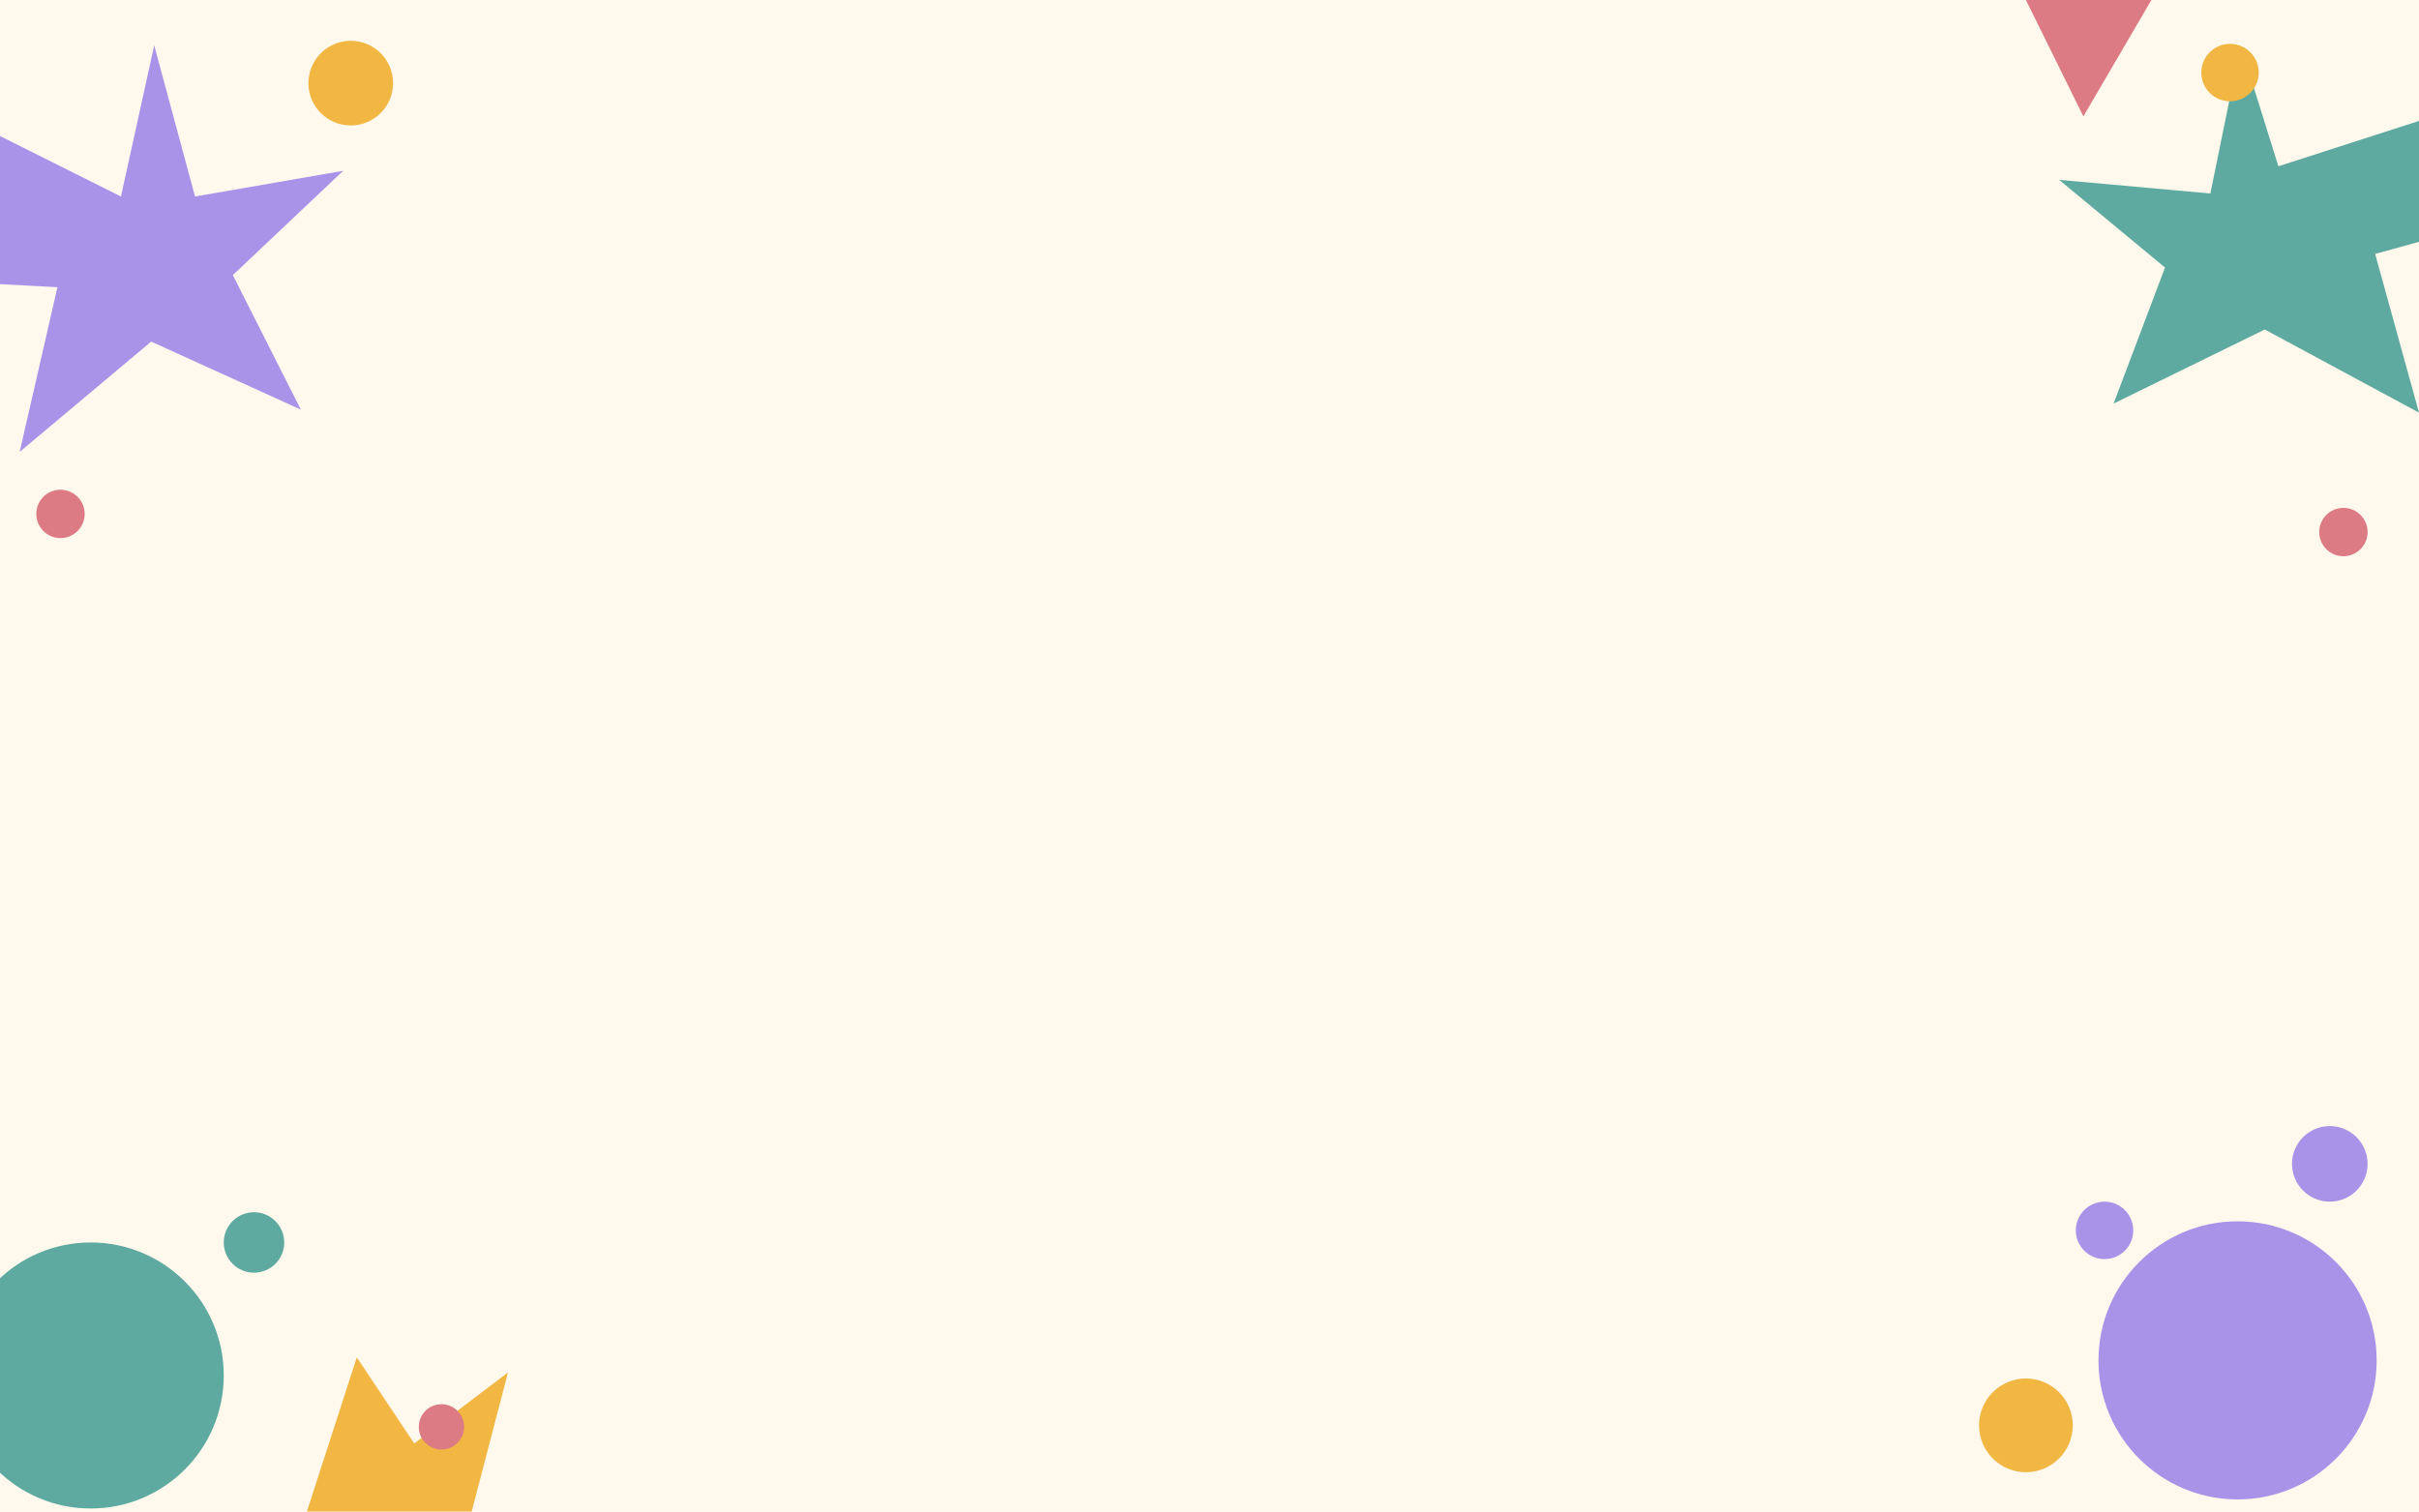
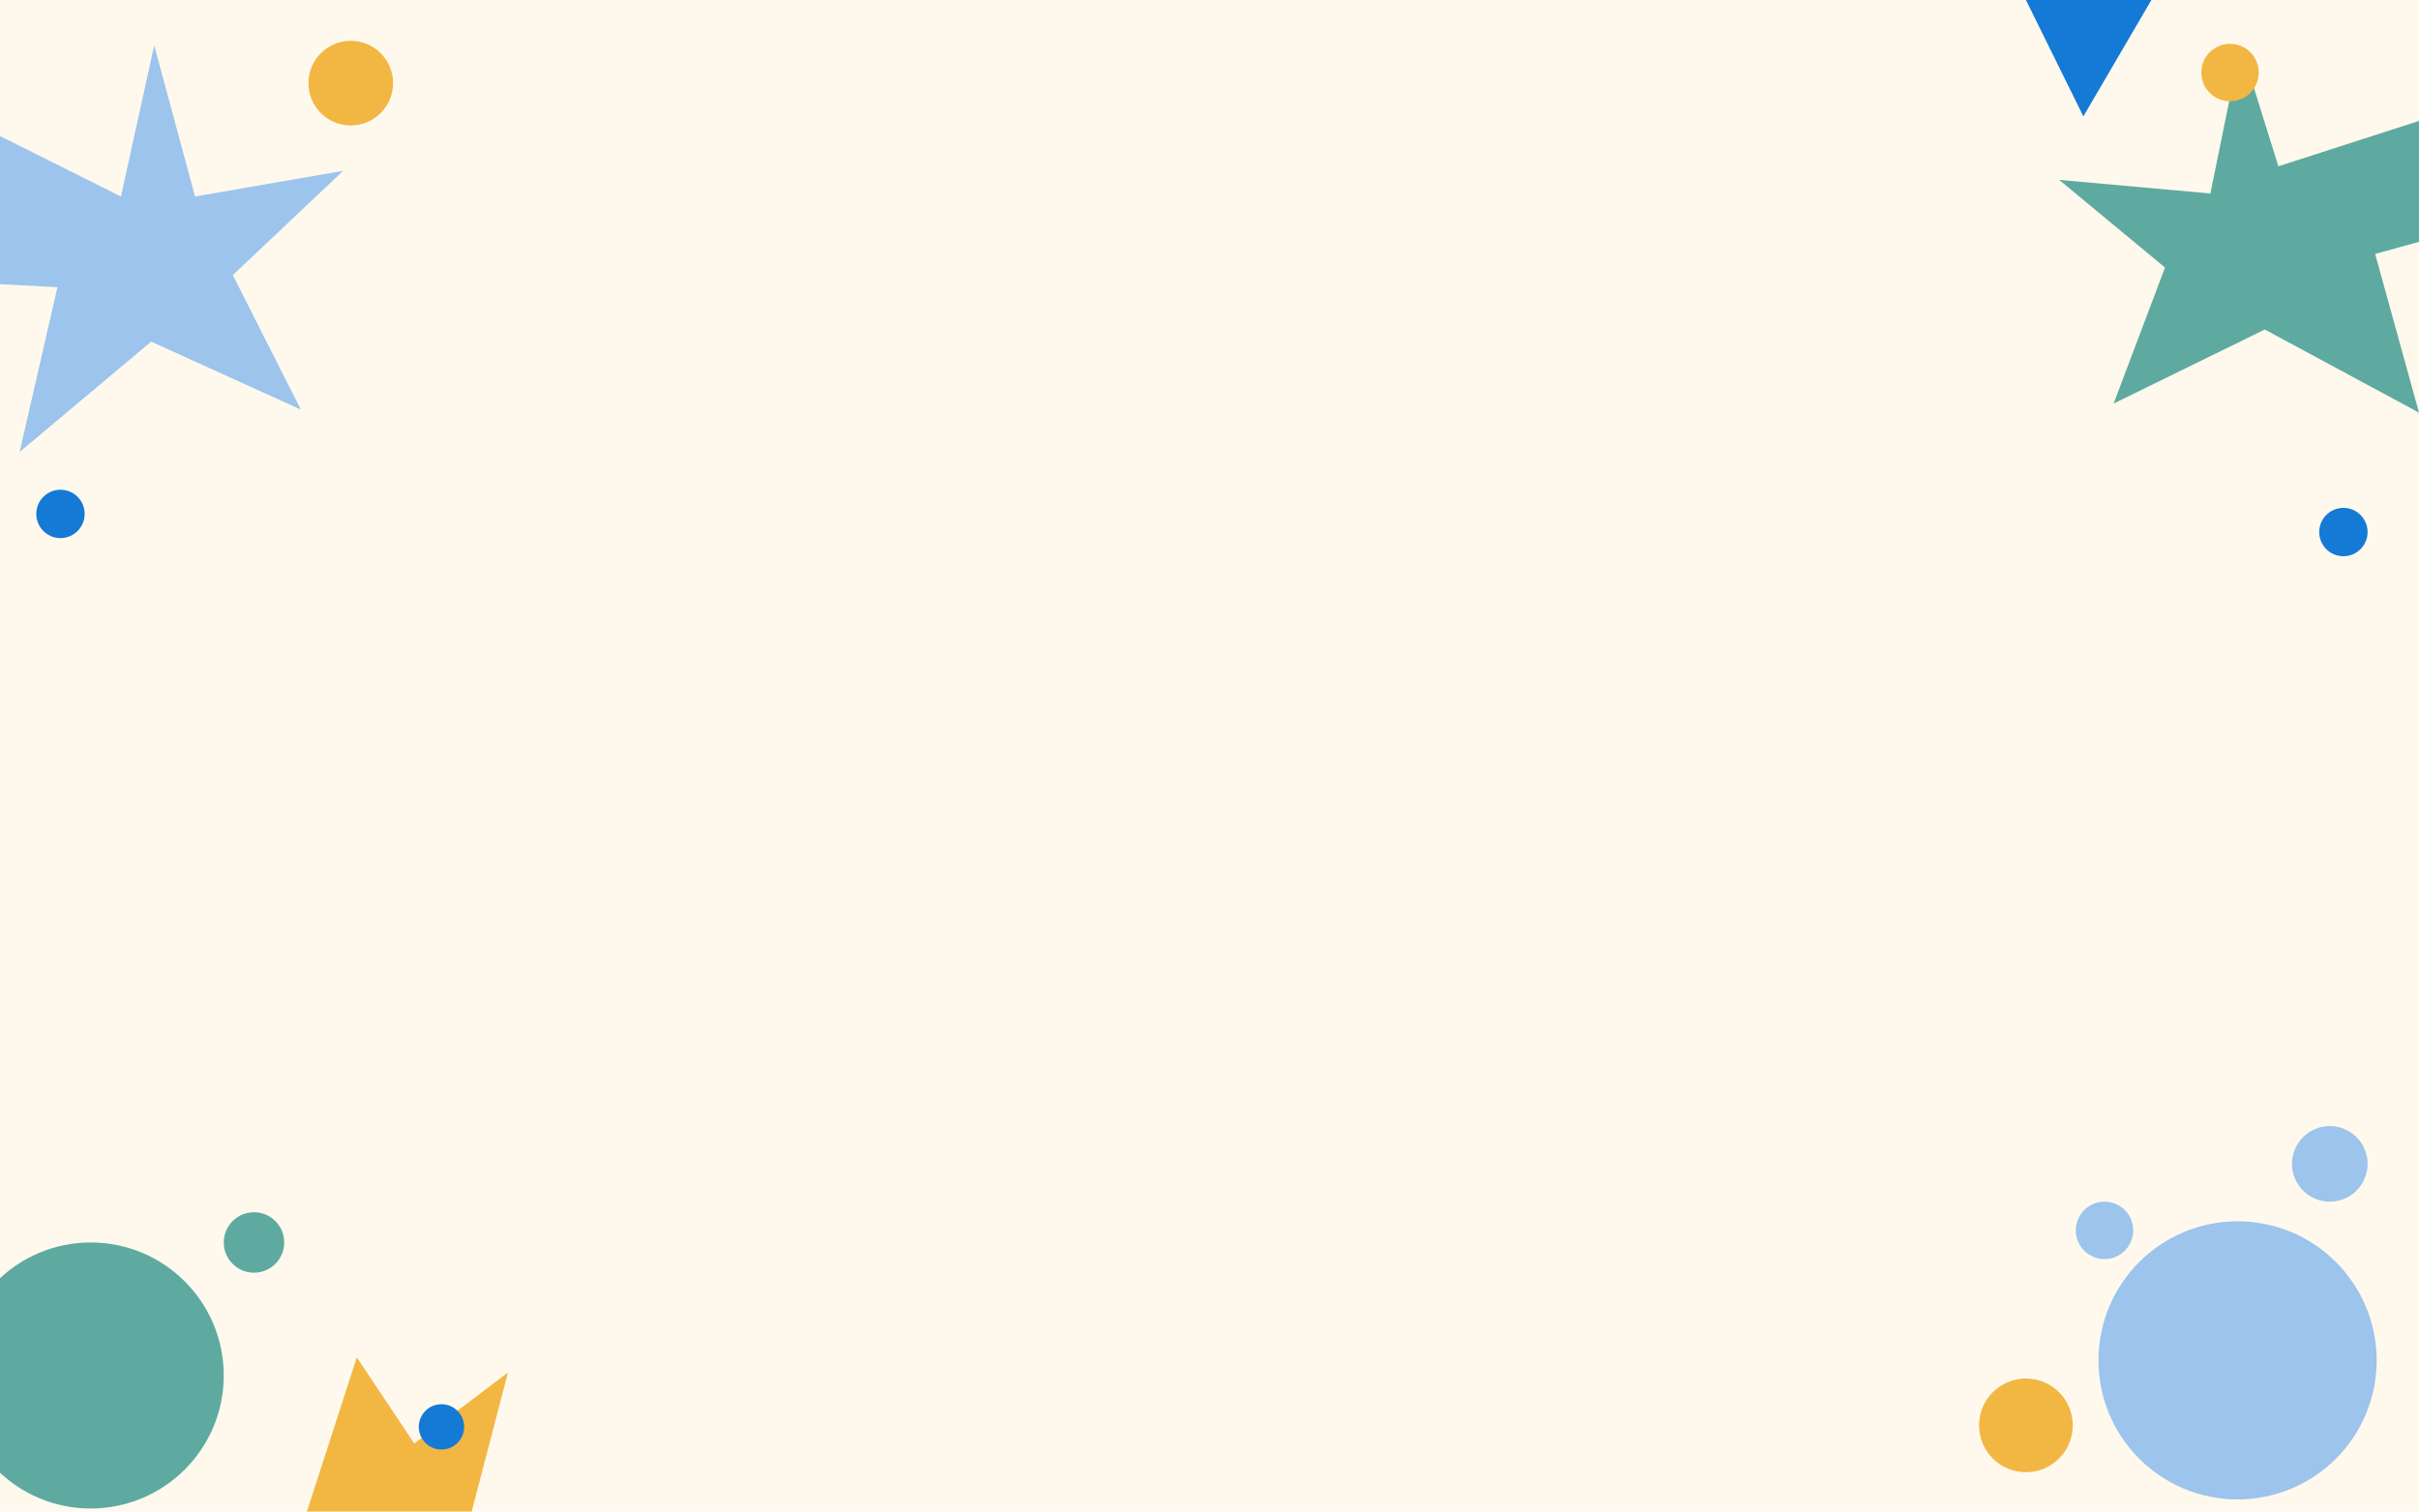
<svg xmlns="http://www.w3.org/2000/svg" width="1600" height="1000" viewBox="0 0 1600 1000">
  <path fill="#fff9ed" d="M0 0h1600v1000H0z" />
-   <g fill="#a993e8">
+   <g fill="#9cc4ec">
    <path d="m0 90 80 40 22-100 27 100 98-17-73 69 45 89-99-45L13 299l25-109L0 188z" />
    <circle cx="1480" cy="900" r="92" />
    <circle cx="1392" cy="814" r="19" />
    <circle cx="1541" cy="770" r="25" />
  </g>
  <g fill="#5eaaa1">
    <path d="m1600 80-93 30-25-80-20 98-100-9 70 58-34 90 100-49 102 55-29-105 29-8z" />
    <circle cx="60" cy="910" r="88" />
    <circle cx="168" cy="822" r="20" />
  </g>
  <g fill="#f2b743">
    <circle cx="1475" cy="48" r="19" />
    <circle cx="232" cy="55" r="28" />
    <path d="m203 1000 33-102 38 57 62-47-24 92z" />
    <circle cx="1340" cy="943" r="31" />
  </g>
-   <g fill="#dd7b85">
+   <g fill="#147AD6">
    <circle cx="40" cy="340" r="16" />
    <circle cx="1550" cy="352" r="16" />
    <path d="m1340 0 38 77 45-77z" />
    <circle cx="292" cy="944" r="15" />
  </g>
</svg>
